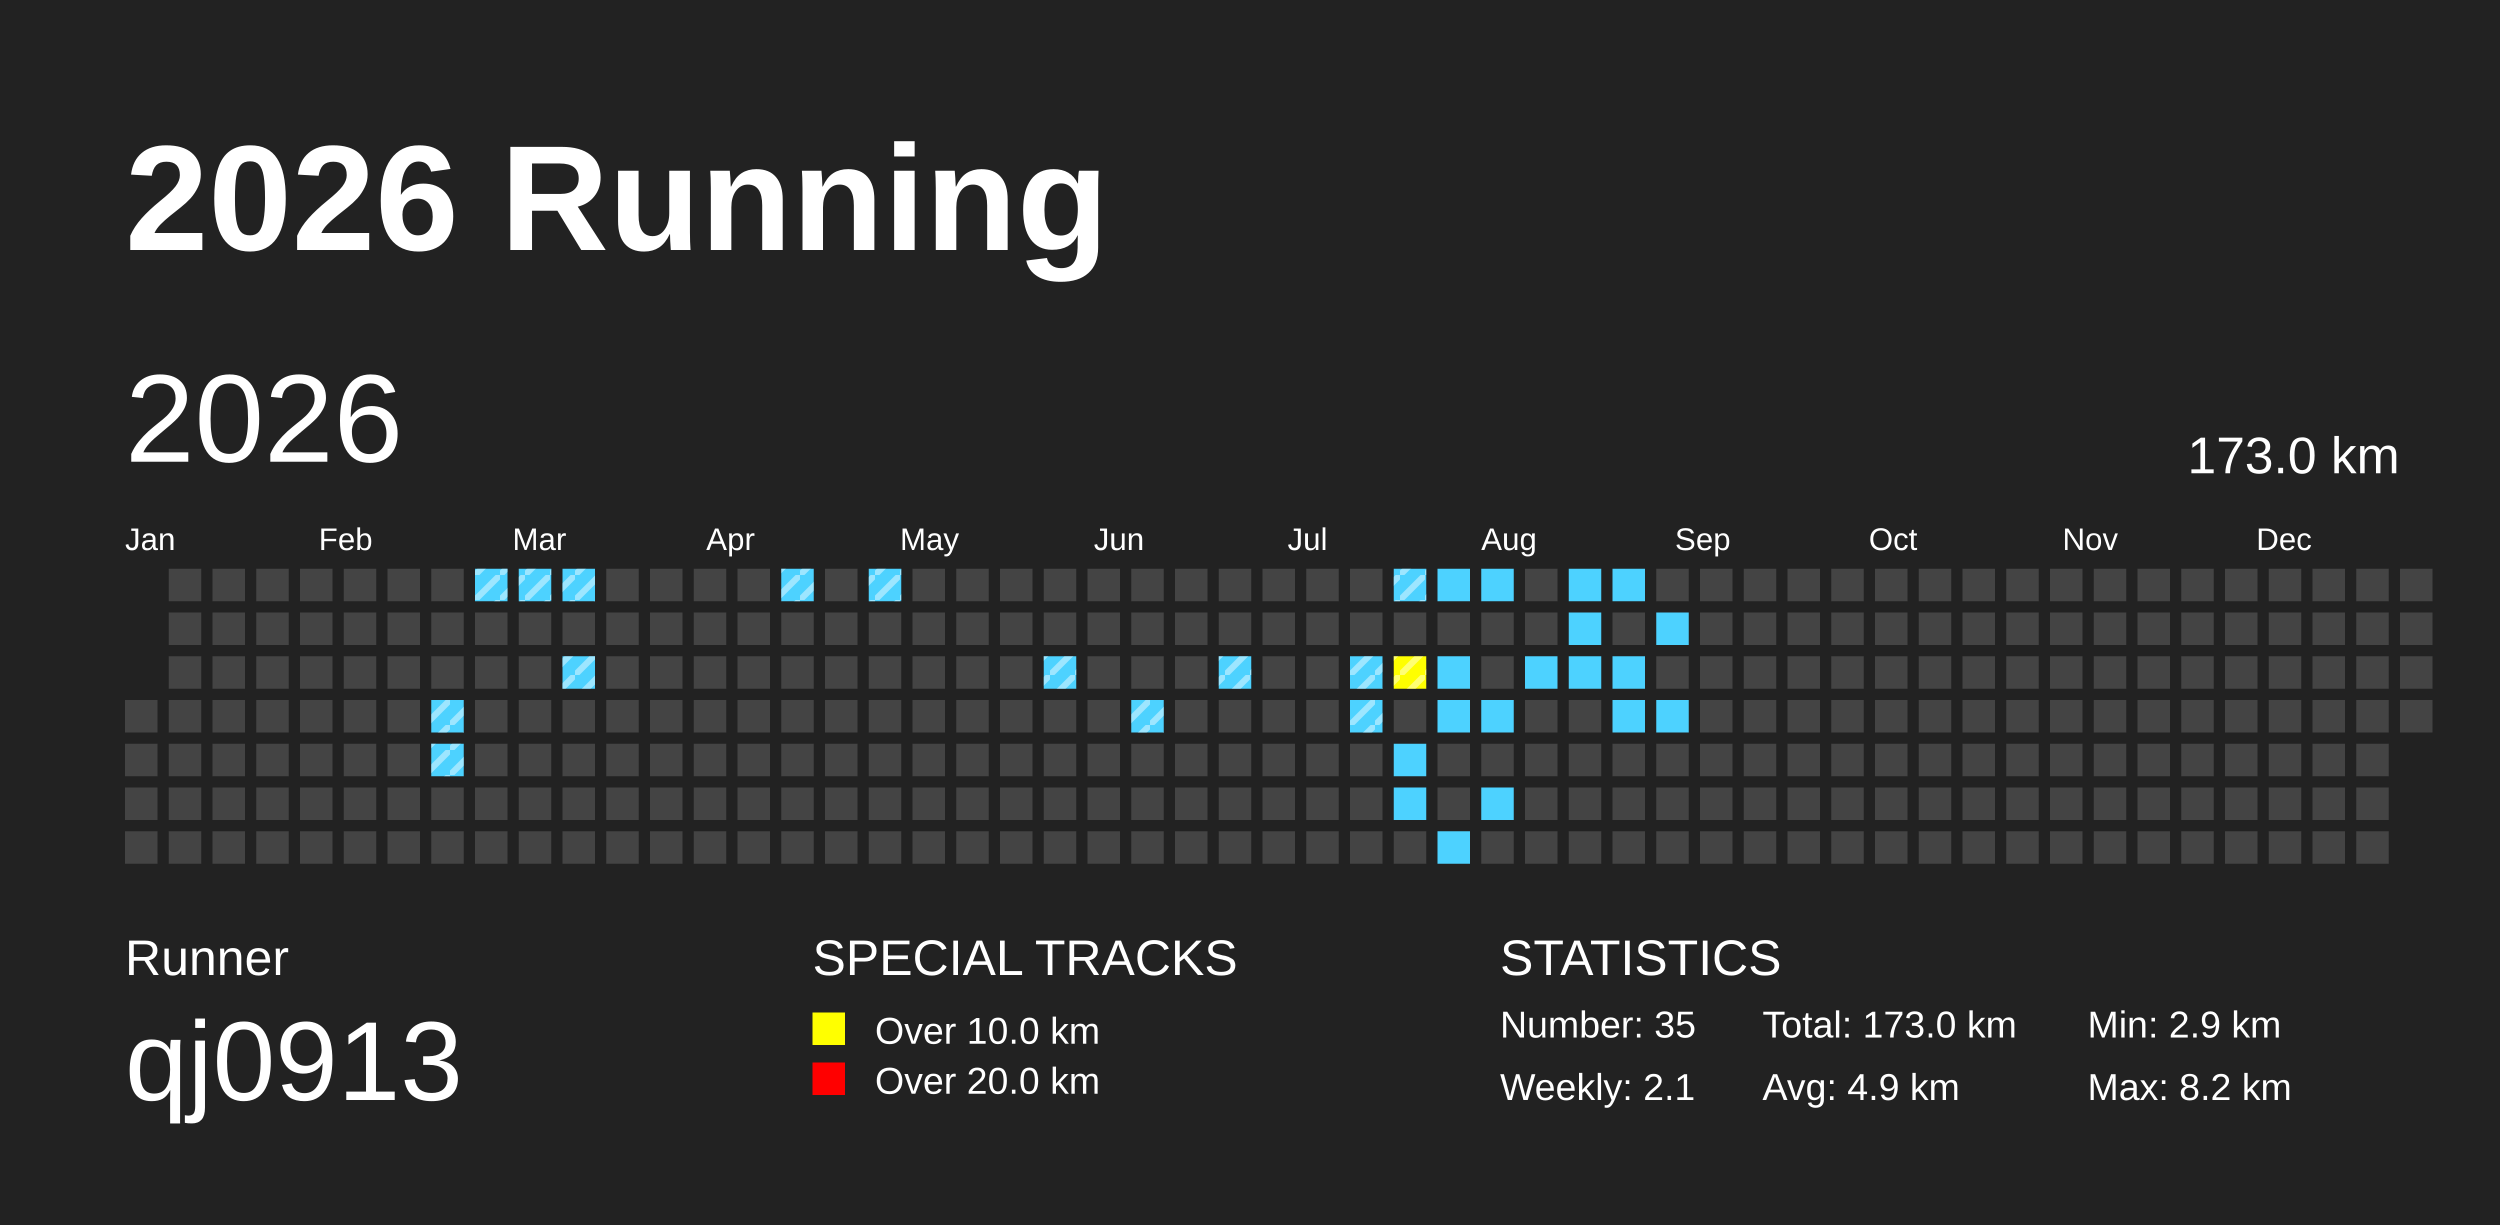
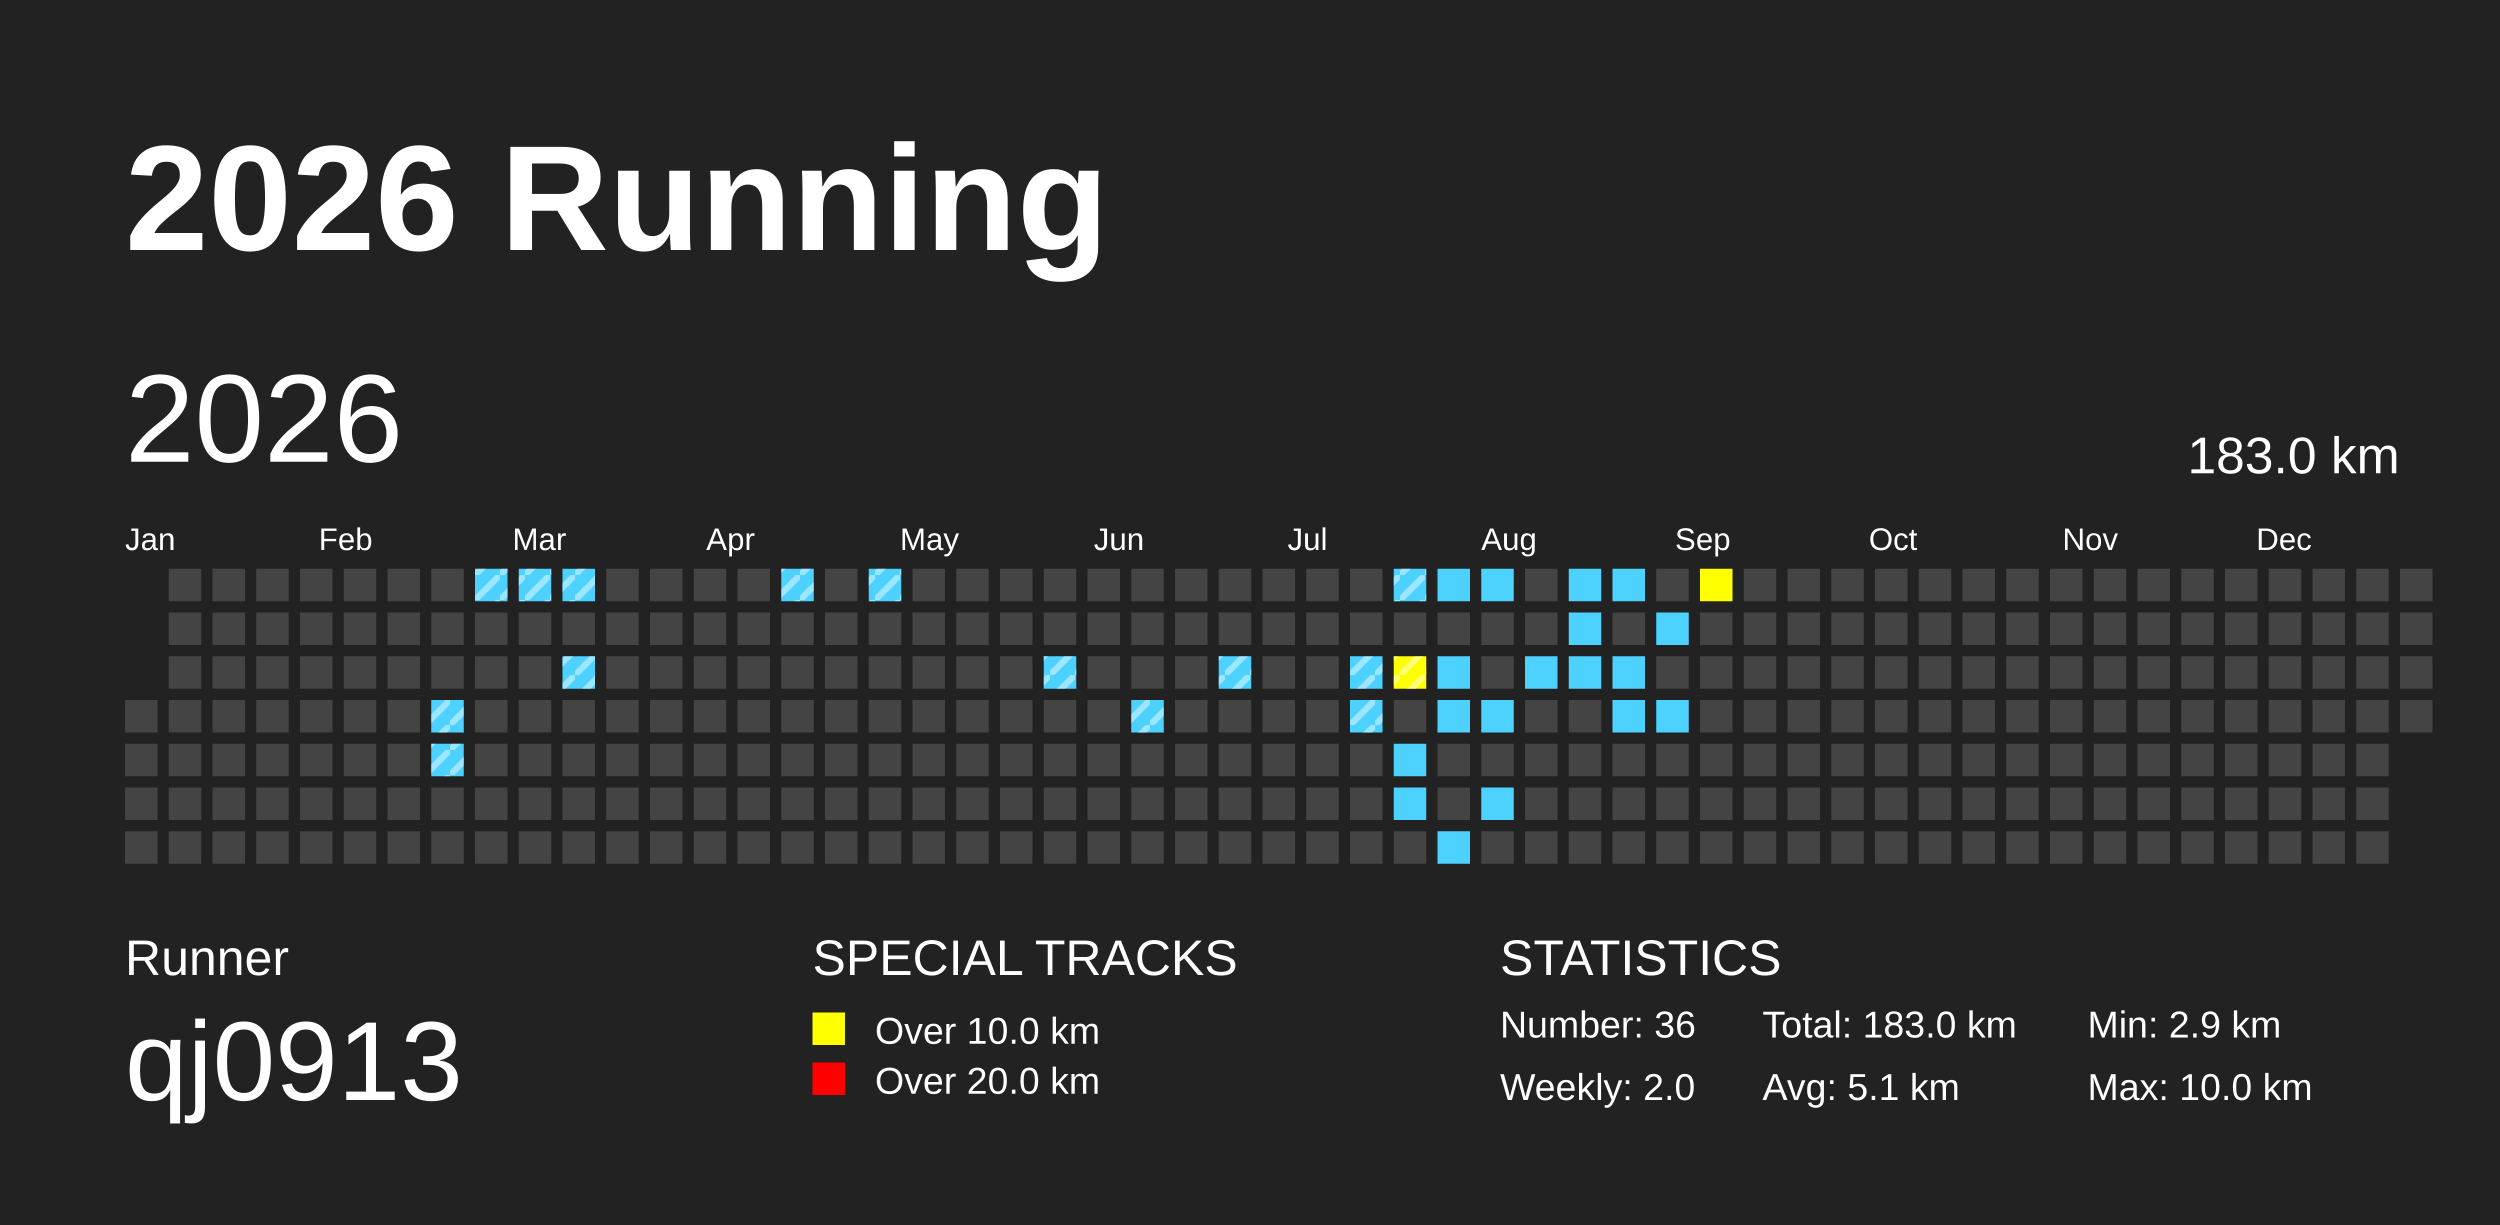
<svg xmlns="http://www.w3.org/2000/svg" baseProfile="full" height="98mm" version="1.1" viewBox="0,0,200,98" width="200mm">
  <defs>
    <pattern height="2" id="indoor-stripe" patternUnits="userSpaceOnUse" width="2">
      <line stroke="white" stroke-opacity="0.45" stroke-width="0.5" x1="0" x2="2" y1="2" y2="0" />
    </pattern>
  </defs>
  <rect fill="#222222" height="98" width="200" x="0" y="0" />
  <text fill="#FFFFFF" style="font-size:12px; font-family:Arial; font-weight:bold;" x="10" y="20">2026 Running</text>
  <text fill="#FFFFFF" style="font-size:4px; font-family:Arial" x="10" y="78">Runner</text>
  <text fill="#FFFFFF" style="font-size:9px; font-family:Arial" x="10" y="88">qj0913</text>
  <text fill="#FFFFFF" style="font-size:4px; font-family:Arial" x="65" y="78">SPECIAL TRACKS</text>
  <rect fill="yellow" height="2.6" width="2.6" x="65" y="81" />
  <text fill="#FFFFFF" style="font-size:3px; font-family:Arial" x="70" y="83.5">Over 10.0 km</text>
  <rect fill="red" height="2.6" width="2.6" x="65" y="85" />
  <text fill="#FFFFFF" style="font-size:3px; font-family:Arial" x="70" y="87.5">Over 20.0 km</text>
  <text fill="#FFFFFF" style="font-size:4px; font-family:Arial" x="120" y="78">STATISTICS</text>
-   <text fill="#FFFFFF" style="font-size:3px; font-family:Arial" x="120" y="83">Number: 35</text>
-   <text fill="#FFFFFF" style="font-size:3px; font-family:Arial" x="120" y="88">Weekly: 2.1</text>
-   <text fill="#FFFFFF" style="font-size:3px; font-family:Arial" x="141" y="83">Total: 173.0 km</text>
-   <text fill="#FFFFFF" style="font-size:3px; font-family:Arial" x="141" y="88">Avg: 4.9 km</text>
+   <text fill="#FFFFFF" style="font-size:3px; font-family:Arial" x="120" y="83">Number: 36</text>
+   <text fill="#FFFFFF" style="font-size:3px; font-family:Arial" x="120" y="88">Weekly: 2.0</text>
+   <text fill="#FFFFFF" style="font-size:3px; font-family:Arial" x="141" y="83">Total: 183.0 km</text>
+   <text fill="#FFFFFF" style="font-size:3px; font-family:Arial" x="141" y="88">Avg: 5.1 km</text>
  <text fill="#FFFFFF" style="font-size:3px; font-family:Arial" x="167" y="83">Min: 2.9 km</text>
-   <text fill="#FFFFFF" style="font-size:3px; font-family:Arial" x="167" y="88">Max: 8.2 km</text>
+   <text fill="#FFFFFF" style="font-size:3px; font-family:Arial" x="167" y="88">Max: 10.0 km</text>
  <text dominant-baseline="hanging" fill="#FFFFFF" style="font-size:10.0px; font-family:Arial;" x="10" y="30">2026</text>
-   <text dominant-baseline="hanging" fill="#FFFFFF" style="font-size:4.125px; font-family:Arial;" x="175" y="35">173.0 km</text>
+   <text dominant-baseline="hanging" fill="#FFFFFF" style="font-size:4.125px; font-family:Arial;" x="175" y="35">183.0 km</text>
  <text fill="#FFFFFF" style="font-size:2.5px; font-family:Arial" x="10.0" y="44">Jan</text>
  <text fill="#FFFFFF" style="font-size:2.5px; font-family:Arial" x="25.5" y="44">Feb</text>
  <text fill="#FFFFFF" style="font-size:2.5px; font-family:Arial" x="41.0" y="44">Mar</text>
  <text fill="#FFFFFF" style="font-size:2.5px; font-family:Arial" x="56.5" y="44">Apr</text>
  <text fill="#FFFFFF" style="font-size:2.5px; font-family:Arial" x="72.0" y="44">May</text>
  <text fill="#FFFFFF" style="font-size:2.5px; font-family:Arial" x="87.5" y="44">Jun</text>
  <text fill="#FFFFFF" style="font-size:2.5px; font-family:Arial" x="103.0" y="44">Jul</text>
  <text fill="#FFFFFF" style="font-size:2.5px; font-family:Arial" x="118.5" y="44">Aug</text>
  <text fill="#FFFFFF" style="font-size:2.5px; font-family:Arial" x="134.0" y="44">Sep</text>
  <text fill="#FFFFFF" style="font-size:2.5px; font-family:Arial" x="149.5" y="44">Oct</text>
  <text fill="#FFFFFF" style="font-size:2.5px; font-family:Arial" x="165.0" y="44">Nov</text>
  <text fill="#FFFFFF" style="font-size:2.5px; font-family:Arial" x="180.5" y="44">Dec</text>
  <rect fill="#444444" height="2.6" width="2.6" x="10.0" y="56.0" />
  <rect fill="#444444" height="2.6" width="2.6" x="10.0" y="59.5" />
  <rect fill="#444444" height="2.6" width="2.6" x="10.0" y="63.0" />
  <rect fill="#444444" height="2.6" width="2.6" x="10.0" y="66.5" />
  <rect fill="#444444" height="2.6" width="2.6" x="13.5" y="45.5" />
  <rect fill="#444444" height="2.6" width="2.6" x="13.5" y="49.0" />
  <rect fill="#444444" height="2.6" width="2.6" x="13.5" y="52.5" />
  <rect fill="#444444" height="2.6" width="2.6" x="13.5" y="56.0" />
  <rect fill="#444444" height="2.6" width="2.6" x="13.5" y="59.5" />
  <rect fill="#444444" height="2.6" width="2.6" x="13.5" y="63.0" />
  <rect fill="#444444" height="2.6" width="2.6" x="13.5" y="66.5" />
  <rect fill="#444444" height="2.6" width="2.6" x="17.0" y="45.5" />
  <rect fill="#444444" height="2.6" width="2.6" x="17.0" y="49.0" />
  <rect fill="#444444" height="2.6" width="2.6" x="17.0" y="52.5" />
  <rect fill="#444444" height="2.6" width="2.6" x="17.0" y="56.0" />
  <rect fill="#444444" height="2.6" width="2.6" x="17.0" y="59.5" />
  <rect fill="#444444" height="2.6" width="2.6" x="17.0" y="63.0" />
  <rect fill="#444444" height="2.6" width="2.6" x="17.0" y="66.5" />
  <rect fill="#444444" height="2.6" width="2.6" x="20.5" y="45.5" />
  <rect fill="#444444" height="2.6" width="2.6" x="20.5" y="49.0" />
  <rect fill="#444444" height="2.6" width="2.6" x="20.5" y="52.5" />
  <rect fill="#444444" height="2.6" width="2.6" x="20.5" y="56.0" />
  <rect fill="#444444" height="2.6" width="2.6" x="20.5" y="59.5" />
  <rect fill="#444444" height="2.6" width="2.6" x="20.5" y="63.0" />
  <rect fill="#444444" height="2.6" width="2.6" x="20.5" y="66.5" />
  <rect fill="#444444" height="2.6" width="2.6" x="24.0" y="45.5" />
  <rect fill="#444444" height="2.6" width="2.6" x="24.0" y="49.0" />
  <rect fill="#444444" height="2.6" width="2.6" x="24.0" y="52.5" />
  <rect fill="#444444" height="2.6" width="2.6" x="24.0" y="56.0" />
  <rect fill="#444444" height="2.6" width="2.6" x="24.0" y="59.5" />
  <rect fill="#444444" height="2.6" width="2.6" x="24.0" y="63.0" />
  <rect fill="#444444" height="2.6" width="2.6" x="24.0" y="66.5" />
  <rect fill="#444444" height="2.6" width="2.6" x="27.5" y="45.5" />
  <rect fill="#444444" height="2.6" width="2.6" x="27.5" y="49.0" />
  <rect fill="#444444" height="2.6" width="2.6" x="27.5" y="52.5" />
  <rect fill="#444444" height="2.6" width="2.6" x="27.5" y="56.0" />
  <rect fill="#444444" height="2.6" width="2.6" x="27.5" y="59.5" />
  <rect fill="#444444" height="2.6" width="2.6" x="27.5" y="63.0" />
  <rect fill="#444444" height="2.6" width="2.6" x="27.5" y="66.5" />
  <rect fill="#444444" height="2.6" width="2.6" x="31.0" y="45.5" />
  <rect fill="#444444" height="2.6" width="2.6" x="31.0" y="49.0" />
  <rect fill="#444444" height="2.6" width="2.6" x="31.0" y="52.5" />
  <rect fill="#444444" height="2.6" width="2.6" x="31.0" y="56.0" />
  <rect fill="#444444" height="2.6" width="2.6" x="31.0" y="59.5" />
  <rect fill="#444444" height="2.6" width="2.6" x="31.0" y="63.0" />
  <rect fill="#444444" height="2.6" width="2.6" x="31.0" y="66.5" />
  <rect fill="#444444" height="2.6" width="2.6" x="34.5" y="45.5" />
  <rect fill="#444444" height="2.6" width="2.6" x="34.5" y="49.0" />
  <rect fill="#444444" height="2.6" width="2.6" x="34.5" y="52.5" />
  <rect fill="#4DD2FF" height="2.6" width="2.6" x="34.5" y="56.0" />
  <rect fill="url(#indoor-stripe)" height="2.6" style="pointer-events: none;" width="2.6" x="34.5" y="56.0" />
  <rect fill="#4DD2FF" height="2.6" width="2.6" x="34.5" y="59.5" />
  <rect fill="url(#indoor-stripe)" height="2.6" style="pointer-events: none;" width="2.6" x="34.5" y="59.5" />
  <rect fill="#444444" height="2.6" width="2.6" x="34.5" y="63.0" />
  <rect fill="#444444" height="2.6" width="2.6" x="34.5" y="66.5" />
  <rect fill="#4DD2FF" height="2.6" width="2.6" x="38.0" y="45.5" />
  <rect fill="url(#indoor-stripe)" height="2.6" style="pointer-events: none;" width="2.6" x="38.0" y="45.5" />
  <rect fill="#444444" height="2.6" width="2.6" x="38.0" y="49.0" />
  <rect fill="#444444" height="2.6" width="2.6" x="38.0" y="52.5" />
  <rect fill="#444444" height="2.6" width="2.6" x="38.0" y="56.0" />
  <rect fill="#444444" height="2.6" width="2.6" x="38.0" y="59.5" />
  <rect fill="#444444" height="2.6" width="2.6" x="38.0" y="63.0" />
  <rect fill="#444444" height="2.6" width="2.6" x="38.0" y="66.5" />
  <rect fill="#4DD2FF" height="2.6" width="2.6" x="41.5" y="45.5" />
  <rect fill="url(#indoor-stripe)" height="2.6" style="pointer-events: none;" width="2.6" x="41.5" y="45.5" />
  <rect fill="#444444" height="2.6" width="2.6" x="41.5" y="49.0" />
  <rect fill="#444444" height="2.6" width="2.6" x="41.5" y="52.5" />
  <rect fill="#444444" height="2.6" width="2.6" x="41.5" y="56.0" />
  <rect fill="#444444" height="2.6" width="2.6" x="41.5" y="59.5" />
  <rect fill="#444444" height="2.6" width="2.6" x="41.5" y="63.0" />
  <rect fill="#444444" height="2.6" width="2.6" x="41.5" y="66.5" />
  <rect fill="#4DD2FF" height="2.6" width="2.6" x="45.0" y="45.5" />
  <rect fill="url(#indoor-stripe)" height="2.6" style="pointer-events: none;" width="2.6" x="45.0" y="45.5" />
  <rect fill="#444444" height="2.6" width="2.6" x="45.0" y="49.0" />
  <rect fill="#4DD2FF" height="2.6" width="2.6" x="45.0" y="52.5" />
  <rect fill="url(#indoor-stripe)" height="2.6" style="pointer-events: none;" width="2.6" x="45.0" y="52.5" />
  <rect fill="#444444" height="2.6" width="2.6" x="45.0" y="56.0" />
  <rect fill="#444444" height="2.6" width="2.6" x="45.0" y="59.5" />
  <rect fill="#444444" height="2.6" width="2.6" x="45.0" y="63.0" />
  <rect fill="#444444" height="2.6" width="2.6" x="45.0" y="66.5" />
  <rect fill="#444444" height="2.6" width="2.6" x="48.5" y="45.5" />
  <rect fill="#444444" height="2.6" width="2.6" x="48.5" y="49.0" />
  <rect fill="#444444" height="2.6" width="2.6" x="48.5" y="52.5" />
  <rect fill="#444444" height="2.6" width="2.6" x="48.5" y="56.0" />
  <rect fill="#444444" height="2.6" width="2.6" x="48.5" y="59.5" />
  <rect fill="#444444" height="2.6" width="2.6" x="48.5" y="63.0" />
  <rect fill="#444444" height="2.6" width="2.6" x="48.5" y="66.5" />
  <rect fill="#444444" height="2.6" width="2.6" x="52.0" y="45.5" />
  <rect fill="#444444" height="2.6" width="2.6" x="52.0" y="49.0" />
  <rect fill="#444444" height="2.6" width="2.6" x="52.0" y="52.5" />
  <rect fill="#444444" height="2.6" width="2.6" x="52.0" y="56.0" />
  <rect fill="#444444" height="2.6" width="2.6" x="52.0" y="59.5" />
  <rect fill="#444444" height="2.6" width="2.6" x="52.0" y="63.0" />
  <rect fill="#444444" height="2.6" width="2.6" x="52.0" y="66.5" />
  <rect fill="#444444" height="2.6" width="2.6" x="55.5" y="45.5" />
  <rect fill="#444444" height="2.6" width="2.6" x="55.5" y="49.0" />
  <rect fill="#444444" height="2.6" width="2.6" x="55.5" y="52.5" />
  <rect fill="#444444" height="2.6" width="2.6" x="55.5" y="56.0" />
  <rect fill="#444444" height="2.6" width="2.6" x="55.5" y="59.5" />
  <rect fill="#444444" height="2.6" width="2.6" x="55.5" y="63.0" />
  <rect fill="#444444" height="2.6" width="2.6" x="55.5" y="66.5" />
  <rect fill="#444444" height="2.6" width="2.6" x="59.0" y="45.5" />
  <rect fill="#444444" height="2.6" width="2.6" x="59.0" y="49.0" />
  <rect fill="#444444" height="2.6" width="2.6" x="59.0" y="52.5" />
  <rect fill="#444444" height="2.6" width="2.6" x="59.0" y="56.0" />
  <rect fill="#444444" height="2.6" width="2.6" x="59.0" y="59.5" />
  <rect fill="#444444" height="2.6" width="2.6" x="59.0" y="63.0" />
  <rect fill="#444444" height="2.6" width="2.6" x="59.0" y="66.5" />
  <rect fill="#4DD2FF" height="2.6" width="2.6" x="62.5" y="45.5" />
  <rect fill="url(#indoor-stripe)" height="2.6" style="pointer-events: none;" width="2.6" x="62.5" y="45.5" />
  <rect fill="#444444" height="2.6" width="2.6" x="62.5" y="49.0" />
  <rect fill="#444444" height="2.6" width="2.6" x="62.5" y="52.5" />
  <rect fill="#444444" height="2.6" width="2.6" x="62.5" y="56.0" />
  <rect fill="#444444" height="2.6" width="2.6" x="62.5" y="59.5" />
  <rect fill="#444444" height="2.6" width="2.6" x="62.5" y="63.0" />
  <rect fill="#444444" height="2.6" width="2.6" x="62.5" y="66.5" />
  <rect fill="#444444" height="2.6" width="2.6" x="66.0" y="45.5" />
  <rect fill="#444444" height="2.6" width="2.6" x="66.0" y="49.0" />
  <rect fill="#444444" height="2.6" width="2.6" x="66.0" y="52.5" />
  <rect fill="#444444" height="2.6" width="2.6" x="66.0" y="56.0" />
  <rect fill="#444444" height="2.6" width="2.6" x="66.0" y="59.5" />
  <rect fill="#444444" height="2.6" width="2.6" x="66.0" y="63.0" />
  <rect fill="#444444" height="2.6" width="2.6" x="66.0" y="66.5" />
  <rect fill="#4DD2FF" height="2.6" width="2.6" x="69.5" y="45.5" />
  <rect fill="url(#indoor-stripe)" height="2.6" style="pointer-events: none;" width="2.6" x="69.5" y="45.5" />
  <rect fill="#444444" height="2.6" width="2.6" x="69.5" y="49.0" />
  <rect fill="#444444" height="2.6" width="2.6" x="69.5" y="52.5" />
  <rect fill="#444444" height="2.6" width="2.6" x="69.5" y="56.0" />
  <rect fill="#444444" height="2.6" width="2.6" x="69.5" y="59.5" />
  <rect fill="#444444" height="2.6" width="2.6" x="69.5" y="63.0" />
  <rect fill="#444444" height="2.6" width="2.6" x="69.5" y="66.5" />
  <rect fill="#444444" height="2.6" width="2.6" x="73.0" y="45.5" />
  <rect fill="#444444" height="2.6" width="2.6" x="73.0" y="49.0" />
  <rect fill="#444444" height="2.6" width="2.6" x="73.0" y="52.5" />
  <rect fill="#444444" height="2.6" width="2.6" x="73.0" y="56.0" />
  <rect fill="#444444" height="2.6" width="2.6" x="73.0" y="59.5" />
  <rect fill="#444444" height="2.6" width="2.6" x="73.0" y="63.0" />
  <rect fill="#444444" height="2.6" width="2.6" x="73.0" y="66.5" />
  <rect fill="#444444" height="2.6" width="2.6" x="76.5" y="45.5" />
  <rect fill="#444444" height="2.6" width="2.6" x="76.5" y="49.0" />
  <rect fill="#444444" height="2.6" width="2.6" x="76.5" y="52.5" />
  <rect fill="#444444" height="2.6" width="2.6" x="76.5" y="56.0" />
  <rect fill="#444444" height="2.6" width="2.6" x="76.5" y="59.5" />
  <rect fill="#444444" height="2.6" width="2.6" x="76.5" y="63.0" />
  <rect fill="#444444" height="2.6" width="2.6" x="76.5" y="66.5" />
  <rect fill="#444444" height="2.6" width="2.6" x="80.0" y="45.5" />
  <rect fill="#444444" height="2.6" width="2.6" x="80.0" y="49.0" />
  <rect fill="#444444" height="2.6" width="2.6" x="80.0" y="52.5" />
  <rect fill="#444444" height="2.6" width="2.6" x="80.0" y="56.0" />
  <rect fill="#444444" height="2.6" width="2.6" x="80.0" y="59.5" />
  <rect fill="#444444" height="2.6" width="2.6" x="80.0" y="63.0" />
  <rect fill="#444444" height="2.6" width="2.6" x="80.0" y="66.5" />
  <rect fill="#444444" height="2.6" width="2.6" x="83.5" y="45.5" />
  <rect fill="#444444" height="2.6" width="2.6" x="83.5" y="49.0" />
  <rect fill="#4DD2FF" height="2.6" width="2.6" x="83.5" y="52.5" />
  <rect fill="url(#indoor-stripe)" height="2.6" style="pointer-events: none;" width="2.6" x="83.5" y="52.5" />
  <rect fill="#444444" height="2.6" width="2.6" x="83.5" y="56.0" />
  <rect fill="#444444" height="2.6" width="2.6" x="83.5" y="59.5" />
  <rect fill="#444444" height="2.6" width="2.6" x="83.5" y="63.0" />
  <rect fill="#444444" height="2.6" width="2.6" x="83.5" y="66.5" />
  <rect fill="#444444" height="2.6" width="2.6" x="87.0" y="45.5" />
  <rect fill="#444444" height="2.6" width="2.6" x="87.0" y="49.0" />
  <rect fill="#444444" height="2.6" width="2.6" x="87.0" y="52.5" />
  <rect fill="#444444" height="2.6" width="2.6" x="87.0" y="56.0" />
  <rect fill="#444444" height="2.6" width="2.6" x="87.0" y="59.5" />
  <rect fill="#444444" height="2.6" width="2.6" x="87.0" y="63.0" />
  <rect fill="#444444" height="2.6" width="2.6" x="87.0" y="66.5" />
  <rect fill="#444444" height="2.6" width="2.6" x="90.5" y="45.5" />
  <rect fill="#444444" height="2.6" width="2.6" x="90.5" y="49.0" />
  <rect fill="#444444" height="2.6" width="2.6" x="90.5" y="52.5" />
  <rect fill="#4DD2FF" height="2.6" width="2.6" x="90.5" y="56.0" />
  <rect fill="url(#indoor-stripe)" height="2.6" style="pointer-events: none;" width="2.6" x="90.5" y="56.0" />
  <rect fill="#444444" height="2.6" width="2.6" x="90.5" y="59.5" />
  <rect fill="#444444" height="2.6" width="2.6" x="90.5" y="63.0" />
  <rect fill="#444444" height="2.6" width="2.6" x="90.5" y="66.5" />
  <rect fill="#444444" height="2.6" width="2.6" x="94.0" y="45.5" />
  <rect fill="#444444" height="2.6" width="2.6" x="94.0" y="49.0" />
  <rect fill="#444444" height="2.6" width="2.6" x="94.0" y="52.5" />
  <rect fill="#444444" height="2.6" width="2.6" x="94.0" y="56.0" />
  <rect fill="#444444" height="2.6" width="2.6" x="94.0" y="59.5" />
  <rect fill="#444444" height="2.6" width="2.6" x="94.0" y="63.0" />
  <rect fill="#444444" height="2.6" width="2.6" x="94.0" y="66.5" />
  <rect fill="#444444" height="2.6" width="2.6" x="97.5" y="45.5" />
  <rect fill="#444444" height="2.6" width="2.6" x="97.5" y="49.0" />
  <rect fill="#4DD2FF" height="2.6" width="2.6" x="97.5" y="52.5" />
  <rect fill="url(#indoor-stripe)" height="2.6" style="pointer-events: none;" width="2.6" x="97.5" y="52.5" />
  <rect fill="#444444" height="2.6" width="2.6" x="97.5" y="56.0" />
  <rect fill="#444444" height="2.6" width="2.6" x="97.5" y="59.5" />
  <rect fill="#444444" height="2.6" width="2.6" x="97.5" y="63.0" />
  <rect fill="#444444" height="2.6" width="2.6" x="97.5" y="66.5" />
  <rect fill="#444444" height="2.6" width="2.6" x="101.0" y="45.5" />
  <rect fill="#444444" height="2.6" width="2.6" x="101.0" y="49.0" />
  <rect fill="#444444" height="2.6" width="2.6" x="101.0" y="52.5" />
  <rect fill="#444444" height="2.6" width="2.6" x="101.0" y="56.0" />
  <rect fill="#444444" height="2.6" width="2.6" x="101.0" y="59.5" />
  <rect fill="#444444" height="2.6" width="2.6" x="101.0" y="63.0" />
  <rect fill="#444444" height="2.6" width="2.6" x="101.0" y="66.5" />
  <rect fill="#444444" height="2.6" width="2.6" x="104.5" y="45.5" />
  <rect fill="#444444" height="2.6" width="2.6" x="104.5" y="49.0" />
  <rect fill="#444444" height="2.6" width="2.6" x="104.5" y="52.5" />
  <rect fill="#444444" height="2.6" width="2.6" x="104.5" y="56.0" />
  <rect fill="#444444" height="2.6" width="2.6" x="104.5" y="59.5" />
  <rect fill="#444444" height="2.6" width="2.6" x="104.5" y="63.0" />
  <rect fill="#444444" height="2.6" width="2.6" x="104.5" y="66.5" />
  <rect fill="#444444" height="2.6" width="2.6" x="108.0" y="45.5" />
  <rect fill="#444444" height="2.6" width="2.6" x="108.0" y="49.0" />
  <rect fill="#4DD2FF" height="2.6" width="2.6" x="108.0" y="52.5" />
  <rect fill="url(#indoor-stripe)" height="2.6" style="pointer-events: none;" width="2.6" x="108.0" y="52.5" />
  <rect fill="#4DD2FF" height="2.6" width="2.6" x="108.0" y="56.0" />
  <rect fill="url(#indoor-stripe)" height="2.6" style="pointer-events: none;" width="2.6" x="108.0" y="56.0" />
  <rect fill="#444444" height="2.6" width="2.6" x="108.0" y="59.5" />
  <rect fill="#444444" height="2.6" width="2.6" x="108.0" y="63.0" />
  <rect fill="#444444" height="2.6" width="2.6" x="108.0" y="66.5" />
  <rect fill="#4DD2FF" height="2.6" width="2.6" x="111.5" y="45.5" />
  <rect fill="url(#indoor-stripe)" height="2.6" style="pointer-events: none;" width="2.6" x="111.5" y="45.5" />
  <rect fill="#444444" height="2.6" width="2.6" x="111.5" y="49.0" />
  <rect fill="yellow" height="2.6" width="2.6" x="111.5" y="52.5" />
  <rect fill="url(#indoor-stripe)" height="2.6" style="pointer-events: none;" width="2.6" x="111.5" y="52.5" />
  <rect fill="#444444" height="2.6" width="2.6" x="111.5" y="56.0" />
  <rect fill="#4DD2FF" height="2.6" width="2.6" x="111.5" y="59.5" />
  <rect fill="#4DD2FF" height="2.6" width="2.6" x="111.5" y="63.0" />
  <rect fill="#444444" height="2.6" width="2.6" x="111.5" y="66.5" />
  <rect fill="#4DD2FF" height="2.6" width="2.6" x="115.0" y="45.5" />
  <rect fill="#444444" height="2.6" width="2.6" x="115.0" y="49.0" />
  <rect fill="#4DD2FF" height="2.6" width="2.6" x="115.0" y="52.5" />
  <rect fill="#4DD2FF" height="2.6" width="2.6" x="115.0" y="56.0" />
  <rect fill="#444444" height="2.6" width="2.6" x="115.0" y="59.5" />
  <rect fill="#444444" height="2.6" width="2.6" x="115.0" y="63.0" />
  <rect fill="#4DD2FF" height="2.6" width="2.6" x="115.0" y="66.5" />
  <rect fill="#4DD2FF" height="2.6" width="2.6" x="118.5" y="45.5" />
  <rect fill="#444444" height="2.6" width="2.6" x="118.5" y="49.0" />
  <rect fill="#444444" height="2.6" width="2.6" x="118.5" y="52.5" />
  <rect fill="#4DD2FF" height="2.6" width="2.6" x="118.5" y="56.0" />
  <rect fill="#444444" height="2.6" width="2.6" x="118.5" y="59.5" />
  <rect fill="#4DD2FF" height="2.6" width="2.6" x="118.5" y="63.0" />
  <rect fill="#444444" height="2.6" width="2.6" x="118.5" y="66.5" />
  <rect fill="#444444" height="2.6" width="2.6" x="122.0" y="45.5" />
  <rect fill="#444444" height="2.6" width="2.6" x="122.0" y="49.0" />
  <rect fill="#4DD2FF" height="2.6" width="2.6" x="122.0" y="52.5" />
  <rect fill="#444444" height="2.6" width="2.6" x="122.0" y="56.0" />
  <rect fill="#444444" height="2.6" width="2.6" x="122.0" y="59.5" />
  <rect fill="#444444" height="2.6" width="2.6" x="122.0" y="63.0" />
  <rect fill="#444444" height="2.6" width="2.6" x="122.0" y="66.5" />
  <rect fill="#4DD2FF" height="2.6" width="2.6" x="125.5" y="45.5" />
  <rect fill="#4DD2FF" height="2.6" width="2.6" x="125.5" y="49.0" />
  <rect fill="#4DD2FF" height="2.6" width="2.6" x="125.5" y="52.5" />
  <rect fill="#444444" height="2.6" width="2.6" x="125.5" y="56.0" />
  <rect fill="#444444" height="2.6" width="2.6" x="125.5" y="59.5" />
  <rect fill="#444444" height="2.6" width="2.6" x="125.5" y="63.0" />
  <rect fill="#444444" height="2.6" width="2.6" x="125.5" y="66.5" />
  <rect fill="#4DD2FF" height="2.6" width="2.6" x="129.0" y="45.5" />
  <rect fill="#444444" height="2.6" width="2.6" x="129.0" y="49.0" />
  <rect fill="#4DD2FF" height="2.6" width="2.6" x="129.0" y="52.5" />
  <rect fill="#4DD2FF" height="2.6" width="2.6" x="129.0" y="56.0" />
  <rect fill="#444444" height="2.6" width="2.6" x="129.0" y="59.5" />
  <rect fill="#444444" height="2.6" width="2.6" x="129.0" y="63.0" />
  <rect fill="#444444" height="2.6" width="2.6" x="129.0" y="66.5" />
  <rect fill="#444444" height="2.6" width="2.6" x="132.5" y="45.5" />
  <rect fill="#4DD2FF" height="2.6" width="2.6" x="132.5" y="49.0" />
  <rect fill="#444444" height="2.6" width="2.6" x="132.5" y="52.5" />
  <rect fill="#4DD2FF" height="2.6" width="2.6" x="132.5" y="56.0" />
  <rect fill="#444444" height="2.6" width="2.6" x="132.5" y="59.5" />
  <rect fill="#444444" height="2.6" width="2.6" x="132.5" y="63.0" />
  <rect fill="#444444" height="2.6" width="2.6" x="132.5" y="66.5" />
-   <rect fill="#444444" height="2.6" width="2.6" x="136.0" y="45.5" />
+   <rect fill="yellow" height="2.6" width="2.6" x="136.0" y="45.5" />
  <rect fill="#444444" height="2.6" width="2.6" x="136.0" y="49.0" />
  <rect fill="#444444" height="2.6" width="2.6" x="136.0" y="52.5" />
  <rect fill="#444444" height="2.6" width="2.6" x="136.0" y="56.0" />
  <rect fill="#444444" height="2.6" width="2.6" x="136.0" y="59.5" />
  <rect fill="#444444" height="2.6" width="2.6" x="136.0" y="63.0" />
  <rect fill="#444444" height="2.6" width="2.6" x="136.0" y="66.5" />
  <rect fill="#444444" height="2.6" width="2.6" x="139.5" y="45.5" />
  <rect fill="#444444" height="2.6" width="2.6" x="139.5" y="49.0" />
  <rect fill="#444444" height="2.6" width="2.6" x="139.5" y="52.5" />
  <rect fill="#444444" height="2.6" width="2.6" x="139.5" y="56.0" />
  <rect fill="#444444" height="2.6" width="2.6" x="139.5" y="59.5" />
  <rect fill="#444444" height="2.6" width="2.6" x="139.5" y="63.0" />
  <rect fill="#444444" height="2.6" width="2.6" x="139.5" y="66.5" />
  <rect fill="#444444" height="2.6" width="2.6" x="143.0" y="45.5" />
  <rect fill="#444444" height="2.6" width="2.6" x="143.0" y="49.0" />
  <rect fill="#444444" height="2.6" width="2.6" x="143.0" y="52.5" />
  <rect fill="#444444" height="2.6" width="2.6" x="143.0" y="56.0" />
  <rect fill="#444444" height="2.6" width="2.6" x="143.0" y="59.5" />
  <rect fill="#444444" height="2.6" width="2.6" x="143.0" y="63.0" />
  <rect fill="#444444" height="2.6" width="2.6" x="143.0" y="66.5" />
  <rect fill="#444444" height="2.6" width="2.6" x="146.5" y="45.5" />
  <rect fill="#444444" height="2.6" width="2.6" x="146.5" y="49.0" />
  <rect fill="#444444" height="2.6" width="2.6" x="146.5" y="52.5" />
  <rect fill="#444444" height="2.6" width="2.6" x="146.5" y="56.0" />
  <rect fill="#444444" height="2.6" width="2.6" x="146.5" y="59.5" />
  <rect fill="#444444" height="2.6" width="2.6" x="146.5" y="63.0" />
  <rect fill="#444444" height="2.6" width="2.6" x="146.5" y="66.5" />
  <rect fill="#444444" height="2.6" width="2.6" x="150.0" y="45.5" />
  <rect fill="#444444" height="2.6" width="2.6" x="150.0" y="49.0" />
  <rect fill="#444444" height="2.6" width="2.6" x="150.0" y="52.5" />
  <rect fill="#444444" height="2.6" width="2.6" x="150.0" y="56.0" />
  <rect fill="#444444" height="2.6" width="2.6" x="150.0" y="59.5" />
  <rect fill="#444444" height="2.6" width="2.6" x="150.0" y="63.0" />
  <rect fill="#444444" height="2.6" width="2.6" x="150.0" y="66.5" />
  <rect fill="#444444" height="2.6" width="2.6" x="153.5" y="45.5" />
  <rect fill="#444444" height="2.6" width="2.6" x="153.5" y="49.0" />
  <rect fill="#444444" height="2.6" width="2.6" x="153.5" y="52.5" />
  <rect fill="#444444" height="2.6" width="2.6" x="153.5" y="56.0" />
  <rect fill="#444444" height="2.6" width="2.6" x="153.5" y="59.5" />
  <rect fill="#444444" height="2.6" width="2.6" x="153.5" y="63.0" />
  <rect fill="#444444" height="2.6" width="2.6" x="153.5" y="66.5" />
  <rect fill="#444444" height="2.6" width="2.6" x="157.0" y="45.5" />
  <rect fill="#444444" height="2.6" width="2.6" x="157.0" y="49.0" />
  <rect fill="#444444" height="2.6" width="2.6" x="157.0" y="52.5" />
  <rect fill="#444444" height="2.6" width="2.6" x="157.0" y="56.0" />
  <rect fill="#444444" height="2.6" width="2.6" x="157.0" y="59.5" />
  <rect fill="#444444" height="2.6" width="2.6" x="157.0" y="63.0" />
  <rect fill="#444444" height="2.6" width="2.6" x="157.0" y="66.5" />
  <rect fill="#444444" height="2.6" width="2.6" x="160.5" y="45.5" />
  <rect fill="#444444" height="2.6" width="2.6" x="160.5" y="49.0" />
  <rect fill="#444444" height="2.6" width="2.6" x="160.5" y="52.5" />
  <rect fill="#444444" height="2.6" width="2.6" x="160.5" y="56.0" />
  <rect fill="#444444" height="2.6" width="2.6" x="160.5" y="59.5" />
  <rect fill="#444444" height="2.6" width="2.6" x="160.5" y="63.0" />
  <rect fill="#444444" height="2.6" width="2.6" x="160.5" y="66.5" />
  <rect fill="#444444" height="2.6" width="2.6" x="164.0" y="45.5" />
  <rect fill="#444444" height="2.6" width="2.6" x="164.0" y="49.0" />
  <rect fill="#444444" height="2.6" width="2.6" x="164.0" y="52.5" />
  <rect fill="#444444" height="2.6" width="2.6" x="164.0" y="56.0" />
  <rect fill="#444444" height="2.6" width="2.6" x="164.0" y="59.5" />
  <rect fill="#444444" height="2.6" width="2.6" x="164.0" y="63.0" />
  <rect fill="#444444" height="2.6" width="2.6" x="164.0" y="66.5" />
  <rect fill="#444444" height="2.6" width="2.6" x="167.5" y="45.5" />
  <rect fill="#444444" height="2.6" width="2.6" x="167.5" y="49.0" />
  <rect fill="#444444" height="2.6" width="2.6" x="167.5" y="52.5" />
  <rect fill="#444444" height="2.6" width="2.6" x="167.5" y="56.0" />
  <rect fill="#444444" height="2.6" width="2.6" x="167.5" y="59.5" />
  <rect fill="#444444" height="2.6" width="2.6" x="167.5" y="63.0" />
  <rect fill="#444444" height="2.6" width="2.6" x="167.5" y="66.5" />
  <rect fill="#444444" height="2.6" width="2.6" x="171.0" y="45.5" />
  <rect fill="#444444" height="2.6" width="2.6" x="171.0" y="49.0" />
  <rect fill="#444444" height="2.6" width="2.6" x="171.0" y="52.5" />
  <rect fill="#444444" height="2.6" width="2.6" x="171.0" y="56.0" />
  <rect fill="#444444" height="2.6" width="2.6" x="171.0" y="59.5" />
  <rect fill="#444444" height="2.6" width="2.6" x="171.0" y="63.0" />
  <rect fill="#444444" height="2.6" width="2.6" x="171.0" y="66.5" />
  <rect fill="#444444" height="2.6" width="2.6" x="174.5" y="45.5" />
  <rect fill="#444444" height="2.6" width="2.6" x="174.5" y="49.0" />
  <rect fill="#444444" height="2.6" width="2.6" x="174.5" y="52.5" />
  <rect fill="#444444" height="2.6" width="2.6" x="174.5" y="56.0" />
  <rect fill="#444444" height="2.6" width="2.6" x="174.5" y="59.5" />
  <rect fill="#444444" height="2.6" width="2.6" x="174.5" y="63.0" />
  <rect fill="#444444" height="2.6" width="2.6" x="174.5" y="66.5" />
  <rect fill="#444444" height="2.6" width="2.6" x="178.0" y="45.5" />
  <rect fill="#444444" height="2.6" width="2.6" x="178.0" y="49.0" />
  <rect fill="#444444" height="2.6" width="2.6" x="178.0" y="52.5" />
  <rect fill="#444444" height="2.6" width="2.6" x="178.0" y="56.0" />
  <rect fill="#444444" height="2.6" width="2.6" x="178.0" y="59.5" />
  <rect fill="#444444" height="2.6" width="2.6" x="178.0" y="63.0" />
  <rect fill="#444444" height="2.6" width="2.6" x="178.0" y="66.5" />
  <rect fill="#444444" height="2.6" width="2.6" x="181.5" y="45.5" />
  <rect fill="#444444" height="2.6" width="2.6" x="181.5" y="49.0" />
  <rect fill="#444444" height="2.6" width="2.6" x="181.5" y="52.5" />
  <rect fill="#444444" height="2.6" width="2.6" x="181.5" y="56.0" />
  <rect fill="#444444" height="2.6" width="2.6" x="181.5" y="59.5" />
  <rect fill="#444444" height="2.6" width="2.6" x="181.5" y="63.0" />
  <rect fill="#444444" height="2.6" width="2.6" x="181.5" y="66.5" />
  <rect fill="#444444" height="2.6" width="2.6" x="185.0" y="45.5" />
  <rect fill="#444444" height="2.6" width="2.6" x="185.0" y="49.0" />
  <rect fill="#444444" height="2.6" width="2.6" x="185.0" y="52.5" />
  <rect fill="#444444" height="2.6" width="2.6" x="185.0" y="56.0" />
  <rect fill="#444444" height="2.6" width="2.6" x="185.0" y="59.5" />
  <rect fill="#444444" height="2.6" width="2.6" x="185.0" y="63.0" />
  <rect fill="#444444" height="2.6" width="2.6" x="185.0" y="66.5" />
  <rect fill="#444444" height="2.6" width="2.6" x="188.5" y="45.5" />
  <rect fill="#444444" height="2.6" width="2.6" x="188.5" y="49.0" />
  <rect fill="#444444" height="2.6" width="2.6" x="188.5" y="52.5" />
  <rect fill="#444444" height="2.6" width="2.6" x="188.5" y="56.0" />
  <rect fill="#444444" height="2.6" width="2.6" x="188.5" y="59.5" />
  <rect fill="#444444" height="2.6" width="2.6" x="188.5" y="63.0" />
  <rect fill="#444444" height="2.6" width="2.6" x="188.5" y="66.5" />
  <rect fill="#444444" height="2.6" width="2.6" x="192.0" y="45.5" />
  <rect fill="#444444" height="2.6" width="2.6" x="192.0" y="49.0" />
  <rect fill="#444444" height="2.6" width="2.6" x="192.0" y="52.5" />
  <rect fill="#444444" height="2.6" width="2.6" x="192.0" y="56.0" />
</svg>
